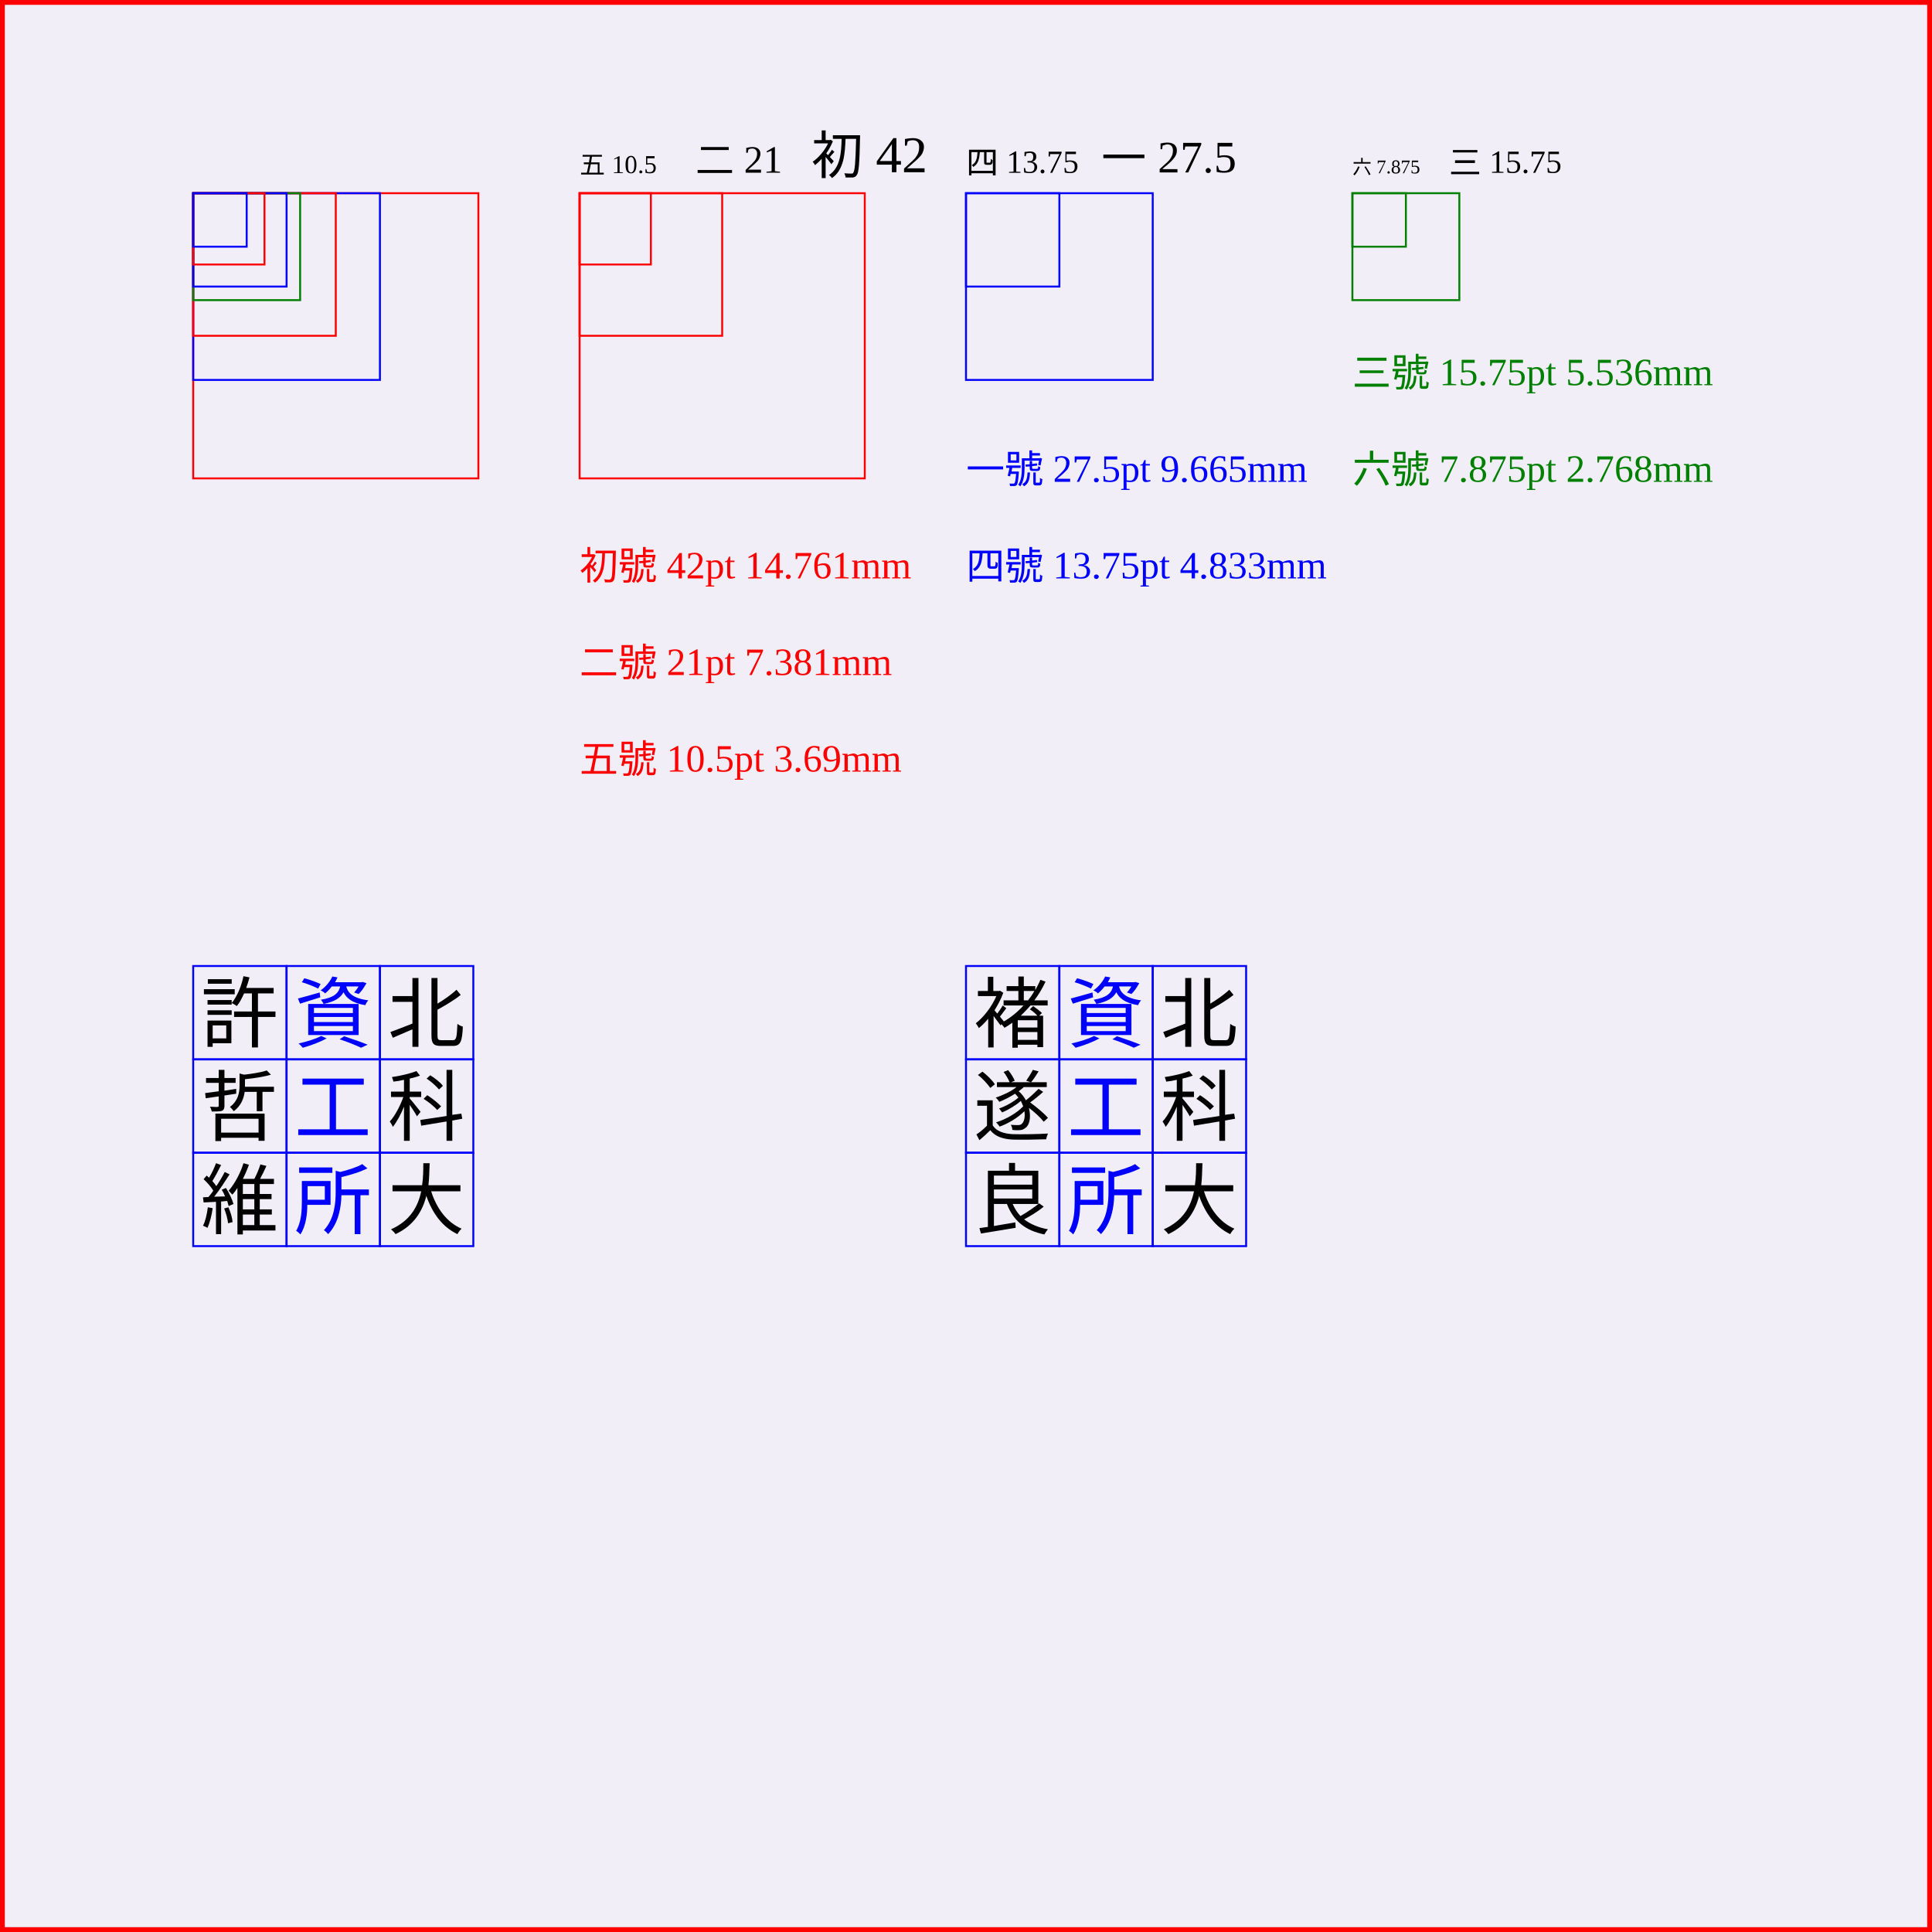
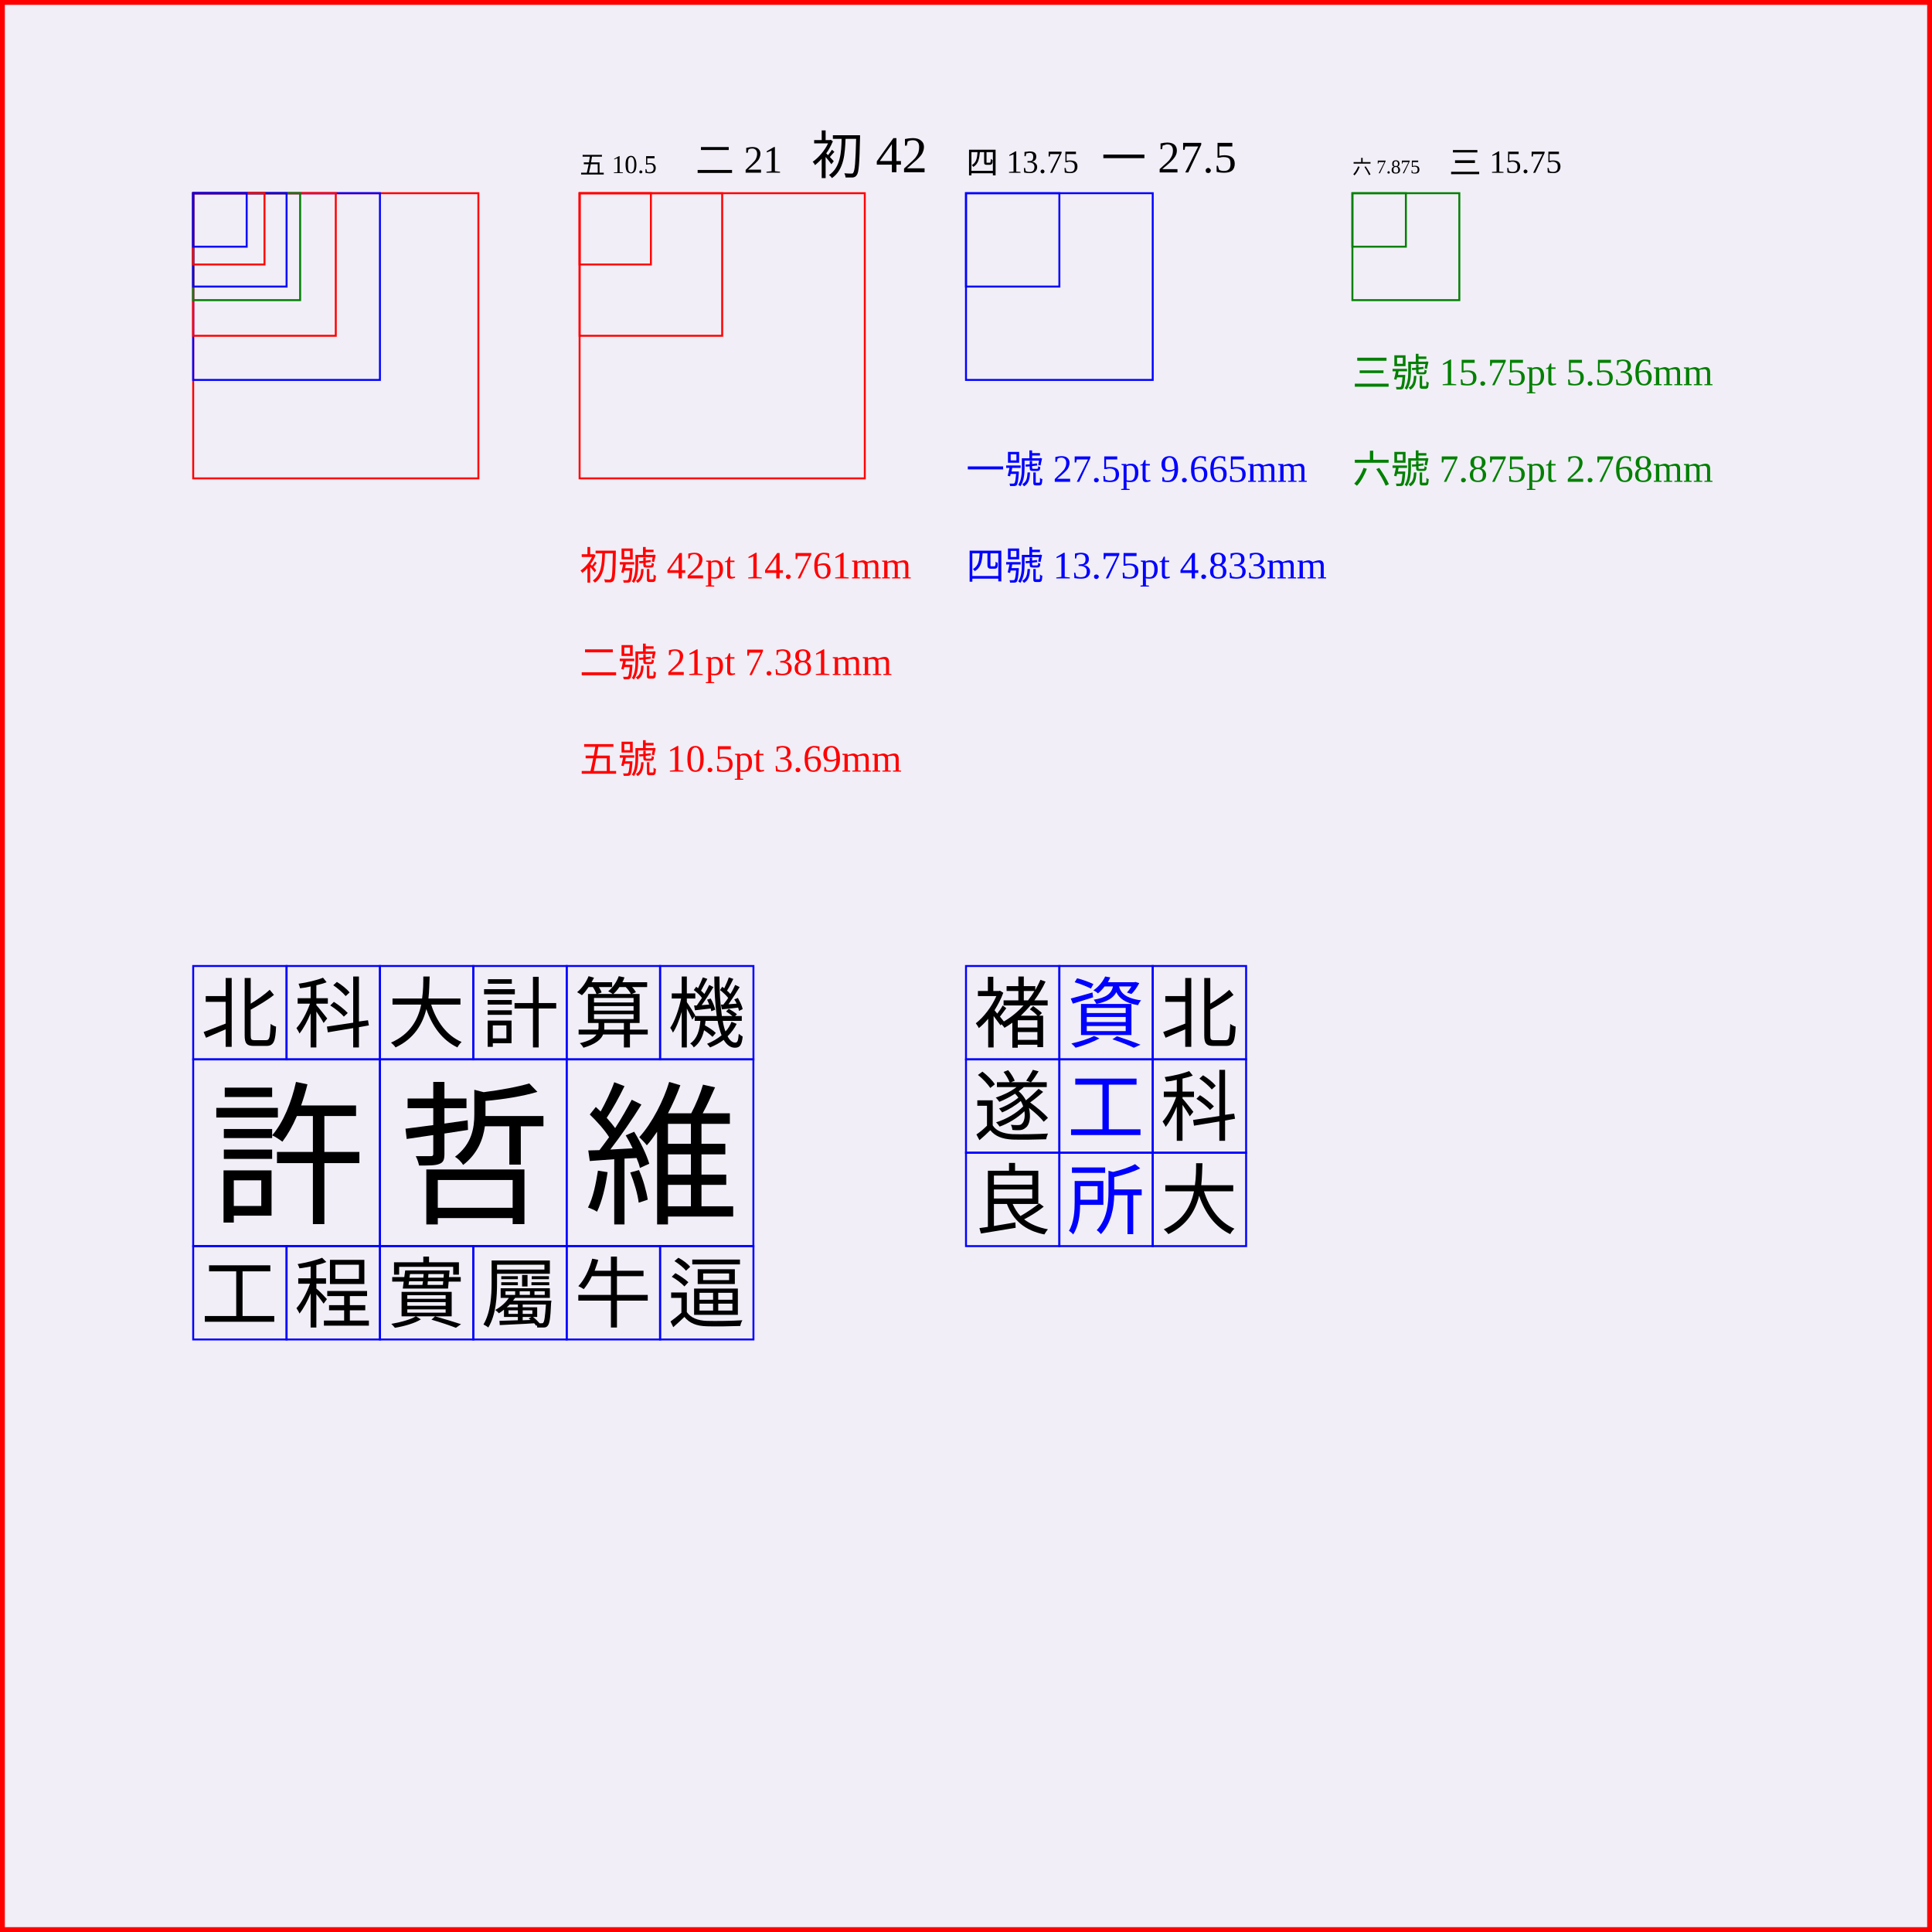
<svg xmlns="http://www.w3.org/2000/svg" version="1.1" width="100mm" height="100mm" viewBox="0 0 100 100">
  <rect x="0" y="0" width="100" height="100" stroke="red" stroke-width="0.5" fill="#F1EEF7" />
  <rect x="10" y="10" width="14.761" height="14.761" stroke="red" stroke-width="0.1" fill="none" />
  <rect x="10" y="10" width="9.665" height="9.665" stroke="blue" stroke-width="0.1" fill="none" />
  <rect x="10" y="10" width="7.38" height="7.38" stroke="red" stroke-width="0.1" fill="none" />
  <rect x="10" y="10" width="5.535" height="5.535" stroke="green" stroke-width="0.1" fill="none" />
  <rect x="10" y="10" width="4.833" height="4.833" stroke="blue" stroke-width="0.1" fill="none" />
  <rect x="10" y="10" width="3.69" height="3.69" stroke="red" stroke-width="0.1" fill="none" />
  <rect x="10" y="10" width="2.768" height="2.768" stroke="blue" stroke-width="0.1" fill="none" />
  <rect x="30" y="10" width="14.761" height="14.761" stroke="red" stroke-width="0.1" fill="none" />
  <text x="42" y="9" style="font-size:2pt;">初 42</text>
  <rect x="30" y="10" width="7.38" height="7.38" stroke="red" stroke-width="0.1" fill="none" />
  <text x="36" y="9" style="font-size:1.5pt;">二 21</text>
  <rect x="30" y="10" width="3.69" height="3.69" stroke="red" stroke-width="0.1" fill="none" />
  <text x="30" y="9" style="font-size:1pt;">五 10.5</text>
  <rect x="50" y="10" width="9.665" height="9.665" stroke="blue" stroke-width="0.1" fill="none" />
  <text x="57" y="9" style="font-size:1.75pt;">一 27.5</text>
  <rect x="50" y="10" width="4.833" height="4.833" stroke="blue" stroke-width="0.1" fill="none" />
  <text x="50" y="9" style="font-size:1.25pt;">四 13.75</text>
  <rect x="70" y="10" width="5.535" height="5.535" stroke="green" stroke-width="0.1" fill="none" />
  <text x="75" y="9" style="font-size:1.25pt;">三 15.75</text>
  <rect x="70" y="10" width="2.768" height="2.768" stroke="green" stroke-width="0.1" fill="none" />
  <text x="70" y="9" style="font-size:0.75pt;">六 7.875</text>
  <rect x="10" y="50" width="4.833" height="4.833" stroke="blue" stroke-width="0.1" fill="none" />
-   <text x="10.4" y="53.9" style="font-size:3pt;">許</text>
-   <rect x="10" y="54.833" width="4.833" height="4.833" stroke="blue" stroke-width="0.1" fill="none" />
-   <text x="10.4" y="58.733" style="font-size:3pt;">哲</text>
-   <rect x="10" y="59.666" width="4.833" height="4.833" stroke="blue" stroke-width="0.1" fill="none" />
-   <text x="10.4" y="63.566" style="font-size:3pt;">維</text>
+   <text x="10.4" y="53.9" style="font-size:3pt;">北</text>
  <rect x="14.833" y="50" width="4.833" height="4.833" stroke="blue" stroke-width="0.1" fill="none" />
-   <text x="15.233" y="53.9" style="font-size:3pt;;" fill="blue">資</text>
-   <rect x="14.833" y="54.833" width="4.833" height="4.833" stroke="blue" stroke-width="0.1" fill="none" />
-   <text x="15.233" y="58.733" style="font-size:3pt;" fill="blue">工</text>
-   <rect x="14.833" y="59.666" width="4.833" height="4.833" stroke="blue" stroke-width="0.1" fill="none" />
-   <text x="15.233" y="63.566" style="font-size:3pt;" fill="blue">所</text>
+   <text x="15.233" y="53.9" style="font-size:3pt;;">科</text>
  <rect x="19.666" y="50" width="4.833" height="4.833" stroke="blue" stroke-width="0.1" fill="none" />
-   <text x="20.066" y="53.9" style="font-size:3pt;">北</text>
-   <rect x="19.666" y="54.833" width="4.833" height="4.833" stroke="blue" stroke-width="0.1" fill="none" />
-   <text x="20.066" y="58.733" style="font-size:3pt;">科</text>
-   <rect x="19.666" y="59.666" width="4.833" height="4.833" stroke="blue" stroke-width="0.1" fill="none" />
-   <text x="20.066" y="63.566" style="font-size:3pt;">大</text>
+   <text x="20.066" y="53.9" style="font-size:3pt;">大</text>
+   <rect x="24.499" y="50" width="4.833" height="4.833" stroke="blue" stroke-width="0.1" fill="none" />
+   <text x="24.899" y="53.9" style="font-size:3pt;">計</text>
+   <rect x="29.332" y="50" width="4.833" height="4.833" stroke="blue" stroke-width="0.1" fill="none" />
+   <text x="29.732" y="53.9" style="font-size:3pt;">算</text>
+   <rect x="34.165" y="50" width="4.833" height="4.833" stroke="blue" stroke-width="0.1" fill="none" />
+   <text x="34.566" y="53.9" style="font-size:3pt;">機</text>
+   <rect x="10" y="54.833" width="9.665" height="9.665" stroke="blue" stroke-width="0.1" fill="none" />
+   <text x="10.9" y="62.733" style="font-size:6pt;">許</text>
+   <rect x="19.665" y="54.833" width="9.665" height="9.665" stroke="blue" stroke-width="0.1" fill="none" />
+   <text x="20.565" y="62.733" style="font-size:6pt;">哲</text>
+   <rect x="29.33" y="54.833" width="9.665" height="9.665" stroke="blue" stroke-width="0.1" fill="none" />
+   <text x="30.23" y="62.733" style="font-size:6pt;">維</text>
+   <rect x="10" y="64.498" width="4.833" height="4.833" stroke="blue" stroke-width="0.1" fill="none" />
+   <text x="10.4" y="68.398" style="font-size:3pt;">工</text>
+   <rect x="14.833" y="64.498" width="4.833" height="4.833" stroke="blue" stroke-width="0.1" fill="none" />
+   <text x="15.233" y="68.398" style="font-size:3pt;;">程</text>
+   <rect x="19.666" y="64.498" width="4.833" height="4.833" stroke="blue" stroke-width="0.1" fill="none" />
+   <text x="20.066" y="68.398" style="font-size:3pt;">實</text>
+   <rect x="24.499" y="64.498" width="4.833" height="4.833" stroke="blue" stroke-width="0.1" fill="none" />
+   <text x="24.899" y="68.398" style="font-size:3pt;">屬</text>
+   <rect x="29.332" y="64.498" width="4.833" height="4.833" stroke="blue" stroke-width="0.1" fill="none" />
+   <text x="29.732" y="68.398" style="font-size:3pt;">牛</text>
+   <rect x="34.165" y="64.498" width="4.833" height="4.833" stroke="blue" stroke-width="0.1" fill="none" />
+   <text x="34.566" y="68.398" style="font-size:3pt;">逼</text>
  <rect x="50" y="50" width="4.833" height="4.833" stroke="blue" stroke-width="0.1" fill="none" />
  <text x="50.4" y="53.9" style="font-size:3pt;">褚</text>
  <rect x="50" y="54.833" width="4.833" height="4.833" stroke="blue" stroke-width="0.1" fill="none" />
  <text x="50.4" y="58.733" style="font-size:3pt;">遂</text>
  <rect x="50" y="59.666" width="4.833" height="4.833" stroke="blue" stroke-width="0.1" fill="none" />
  <text x="50.4" y="63.566" style="font-size:3pt;">良</text>
  <rect x="54.833" y="50" width="4.833" height="4.833" stroke="blue" stroke-width="0.1" fill="none" />
  <text x="55.233" y="53.9" style="font-size:3pt;;" fill="blue">資</text>
  <rect x="54.833" y="54.833" width="4.833" height="4.833" stroke="blue" stroke-width="0.1" fill="none" />
  <text x="55.233" y="58.733" style="font-size:3pt;" fill="blue">工</text>
  <rect x="54.833" y="59.666" width="4.833" height="4.833" stroke="blue" stroke-width="0.1" fill="none" />
  <text x="55.233" y="63.566" style="font-size:3pt;" fill="blue">所</text>
  <rect x="59.666" y="50" width="4.833" height="4.833" stroke="blue" stroke-width="0.1" fill="none" />
  <text x="60.066" y="53.9" style="font-size:3pt;">北</text>
  <rect x="59.666" y="54.833" width="4.833" height="4.833" stroke="blue" stroke-width="0.1" fill="none" />
  <text x="60.066" y="58.733" style="font-size:3pt;">科</text>
  <rect x="59.666" y="59.666" width="4.833" height="4.833" stroke="blue" stroke-width="0.1" fill="none" />
  <text x="60.066" y="63.566" style="font-size:3pt;">大</text>
  <text x="30" y="30" style="font-size:1.5pt;" fill="red">初號 42pt 14.761mm</text>
  <text x="30" y="35" style="font-size:1.5pt;" fill="red">二號 21pt 7.381mm</text>
  <text x="30" y="40" style="font-size:1.5pt;" fill="red">五號 10.5pt 3.69mm</text>
  <text x="50" y="25" style="font-size:1.5pt;" fill="blue">一號 27.5pt 9.665mm</text>
  <text x="50" y="30" style="font-size:1.5pt;" fill="blue">四號 13.75pt 4.833mm</text>
  <text x="70" y="20" style="font-size:1.5pt;" fill="green">三號 15.75pt 5.536mm</text>
  <text x="70" y="25" style="font-size:1.5pt;" fill="green">六號 7.875pt 2.768mm</text>
</svg>
